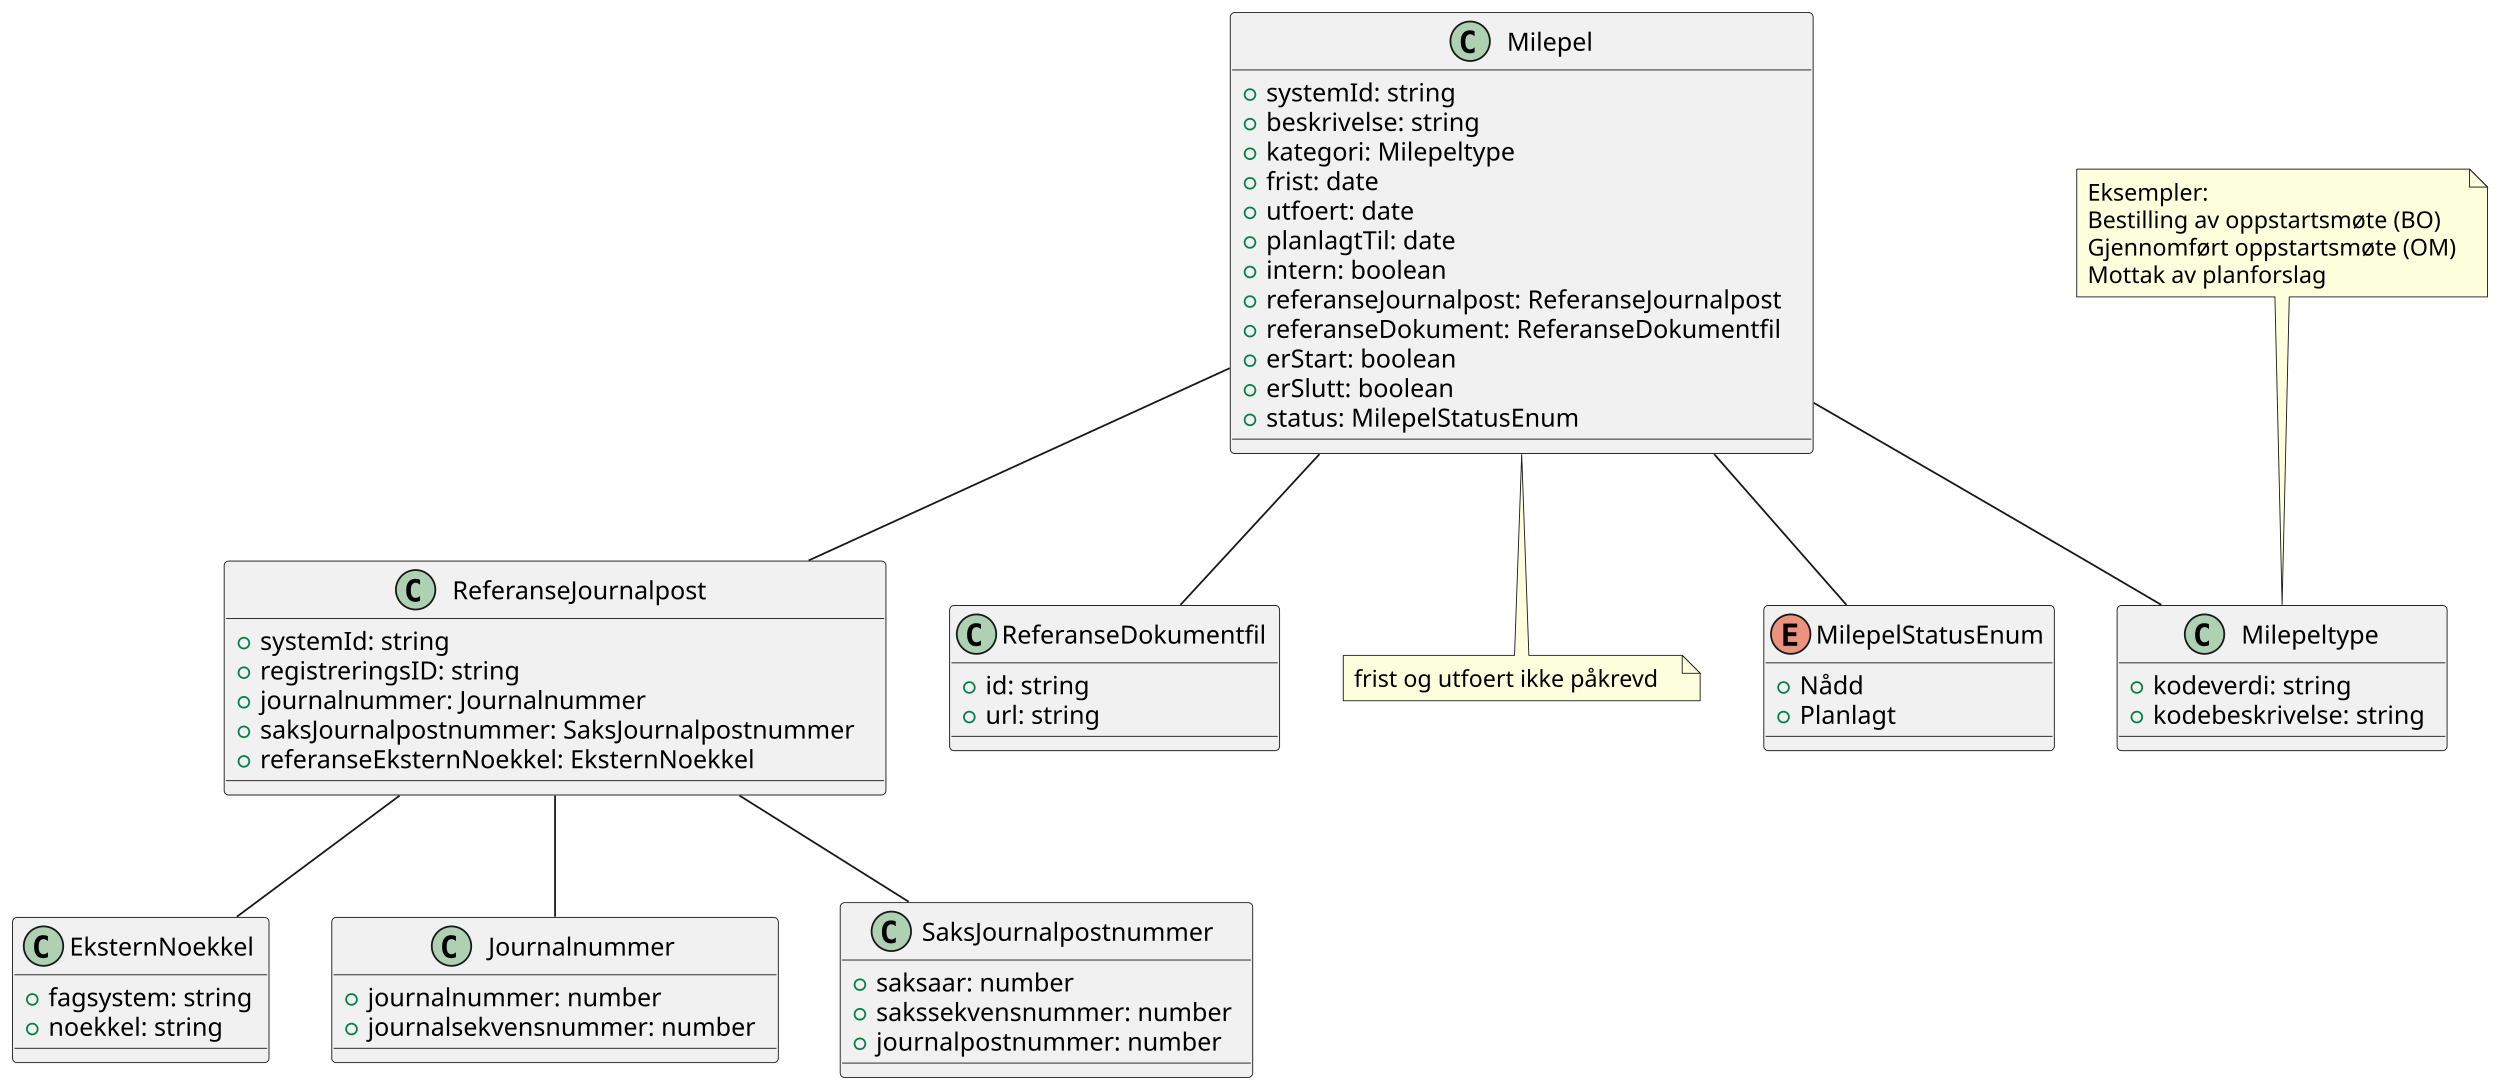
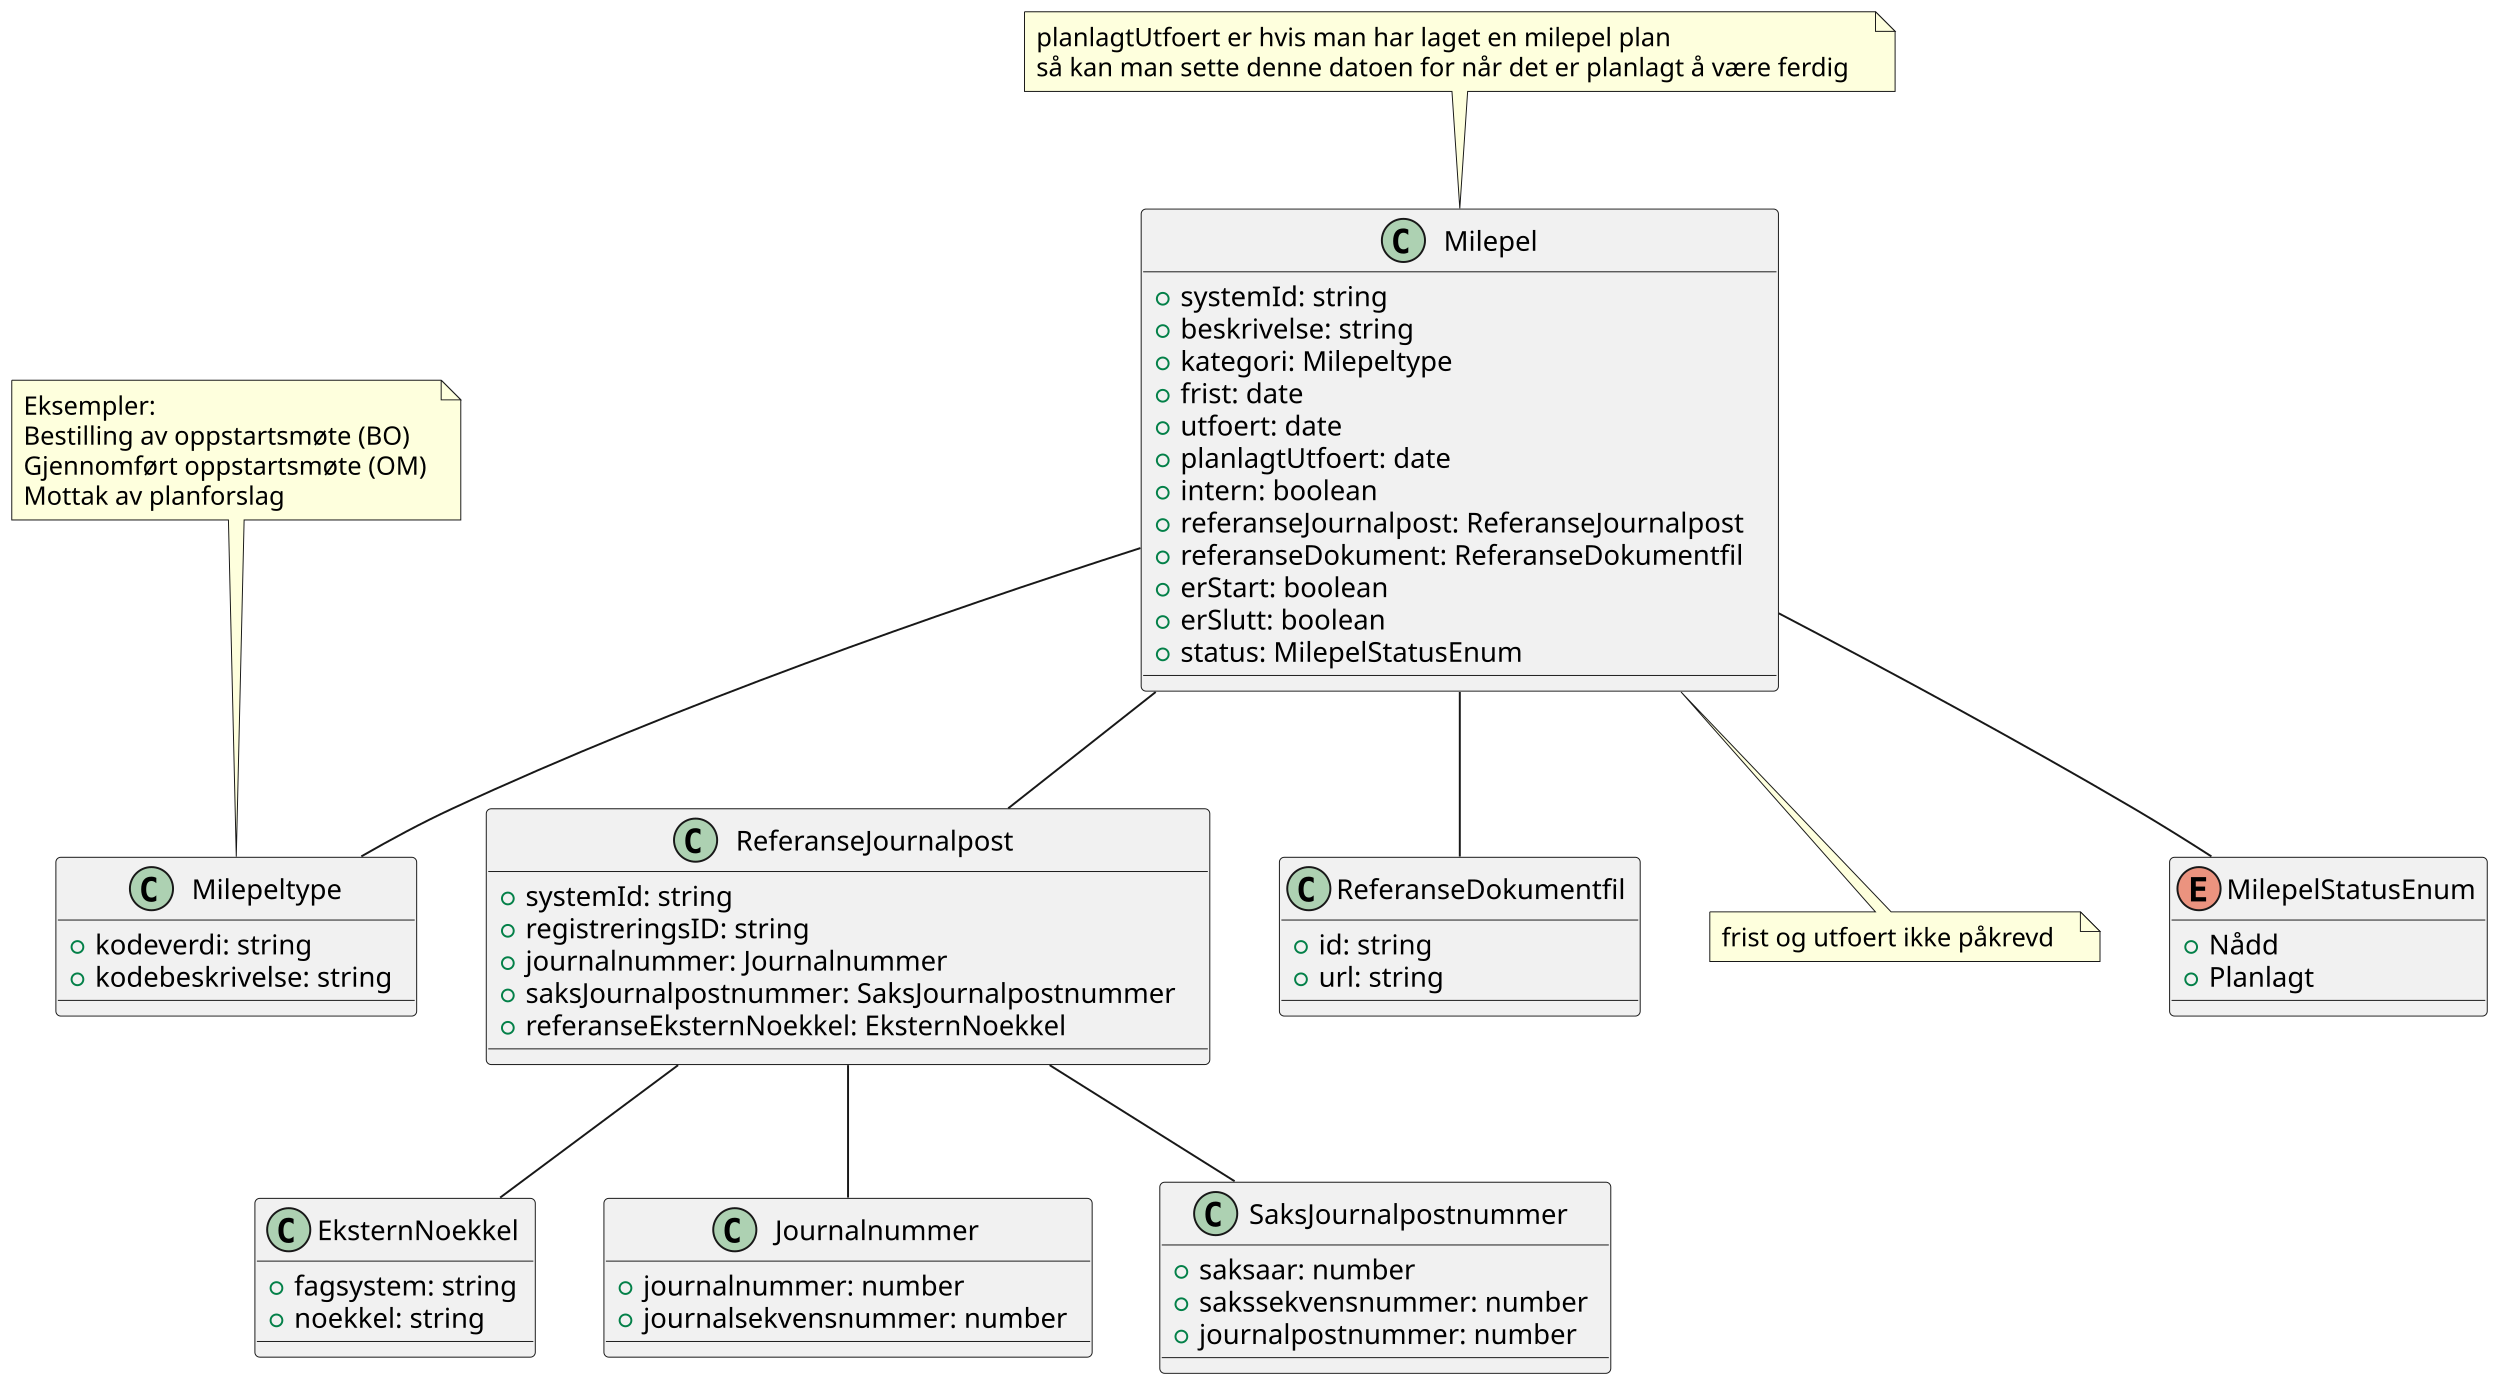
- <svg xmlns="http://www.w3.org/2000/svg" contentStyleType="text/css" height="607px" preserveAspectRatio="none" style="width:1394px;height:607px;background:#FFFFFF;" version="1.1" viewBox="0 0 1394 607" width="1394px" zoomAndPan="magnify">
+ <svg xmlns="http://www.w3.org/2000/svg" contentStyleType="text/css" height="707px" preserveAspectRatio="none" style="width:1275px;height:707px;background:#FFFFFF;" version="1.1" viewBox="0 0 1275 707" width="1275px" zoomAndPan="magnify">
  <defs />
  <g>
    <g id="elem_EksternNoekkel">
-       <rect codeLine="2" fill="#F1F1F1" height="80.977" id="EksternNoekkel" rx="2.5" ry="2.5" style="stroke:#181818;stroke-width:0.5;" width="143" x="7" y="511.55" />
-       <ellipse cx="24.25" cy="527.55" fill="#ADD1B2" rx="11" ry="11" style="stroke:#181818;stroke-width:1.0;" />
-       <path d="M26.723,533.693 Q26.142,533.992 25.503,534.141 Q24.864,534.291 24.158,534.291 Q21.651,534.291 20.331,532.639 Q19.012,530.987 19.012,527.866 Q19.012,524.736 20.331,523.085 Q21.651,521.433 24.158,521.433 Q24.864,521.433 25.511,521.582 Q26.159,521.732 26.723,522.03 L26.723,524.753 Q26.092,524.172 25.499,523.902 Q24.905,523.633 24.274,523.633 Q22.93,523.633 22.245,524.699 Q21.56,525.766 21.56,527.866 Q21.56,529.958 22.245,531.024 Q22.93,532.091 24.274,532.091 Q24.905,532.091 25.499,531.821 Q26.092,531.552 26.723,530.97 Z " fill="#000000" />
-       <text fill="#000000" font-family="sans-serif" font-size="14" lengthAdjust="spacing" textLength="106" x="38.75" y="532.841">EksternNoekkel</text>
-       <line style="stroke:#181818;stroke-width:0.5;" x1="8" x2="149" y1="543.55" y2="543.55" />
-       <ellipse cx="18" cy="557.294" fill="none" rx="3" ry="3" style="stroke:#038048;stroke-width:1.0;" />
-       <text fill="#000000" font-family="sans-serif" font-size="14" lengthAdjust="spacing" textLength="117" x="27" y="561.085">fagsystem: string</text>
-       <ellipse cx="18" cy="573.782" fill="none" rx="3" ry="3" style="stroke:#038048;stroke-width:1.0;" />
-       <text fill="#000000" font-family="sans-serif" font-size="14" lengthAdjust="spacing" textLength="102" x="27" y="577.573">noekkel: string</text>
-       <line style="stroke:#181818;stroke-width:0.5;" x1="8" x2="149" y1="584.527" y2="584.527" />
+       <rect codeLine="2" fill="#F1F1F1" height="80.977" id="EksternNoekkel" rx="2.5" ry="2.5" style="stroke:#181818;stroke-width:0.5;" width="143" x="130" y="611.17" />
+       <ellipse cx="147.25" cy="627.17" fill="#ADD1B2" rx="11" ry="11" style="stroke:#181818;stroke-width:1.0;" />
+       <path d="M149.723,633.313 Q149.142,633.612 148.503,633.761 Q147.864,633.911 147.158,633.911 Q144.651,633.911 143.332,632.259 Q142.012,630.607 142.012,627.486 Q142.012,624.356 143.332,622.705 Q144.651,621.053 147.158,621.053 Q147.864,621.053 148.511,621.202 Q149.159,621.352 149.723,621.65 L149.723,624.373 Q149.092,623.792 148.499,623.522 Q147.905,623.253 147.274,623.253 Q145.93,623.253 145.245,624.319 Q144.56,625.386 144.56,627.486 Q144.56,629.578 145.245,630.644 Q145.93,631.711 147.274,631.711 Q147.905,631.711 148.499,631.441 Q149.092,631.172 149.723,630.59 Z " fill="#000000" />
+       <text fill="#000000" font-family="sans-serif" font-size="14" lengthAdjust="spacing" textLength="106" x="161.75" y="632.461">EksternNoekkel</text>
+       <line style="stroke:#181818;stroke-width:0.5;" x1="131" x2="272" y1="643.17" y2="643.17" />
+       <ellipse cx="141" cy="656.914" fill="none" rx="3" ry="3" style="stroke:#038048;stroke-width:1.0;" />
+       <text fill="#000000" font-family="sans-serif" font-size="14" lengthAdjust="spacing" textLength="117" x="150" y="660.705">fagsystem: string</text>
+       <ellipse cx="141" cy="673.402" fill="none" rx="3" ry="3" style="stroke:#038048;stroke-width:1.0;" />
+       <text fill="#000000" font-family="sans-serif" font-size="14" lengthAdjust="spacing" textLength="102" x="150" y="677.193">noekkel: string</text>
+       <line style="stroke:#181818;stroke-width:0.5;" x1="131" x2="272" y1="684.147" y2="684.147" />
    </g>
    <g id="elem_Journalnummer">
-       <rect codeLine="2" fill="#F1F1F1" height="80.977" id="Journalnummer" rx="2.5" ry="2.5" style="stroke:#181818;stroke-width:0.5;" width="249" x="185" y="511.55" />
-       <ellipse cx="251.75" cy="527.55" fill="#ADD1B2" rx="11" ry="11" style="stroke:#181818;stroke-width:1.0;" />
-       <path d="M254.223,533.693 Q253.642,533.992 253.003,534.141 Q252.364,534.291 251.658,534.291 Q249.151,534.291 247.832,532.639 Q246.512,530.987 246.512,527.866 Q246.512,524.736 247.832,523.085 Q249.151,521.433 251.658,521.433 Q252.364,521.433 253.011,521.582 Q253.659,521.732 254.223,522.03 L254.223,524.753 Q253.592,524.172 252.999,523.902 Q252.405,523.633 251.774,523.633 Q250.43,523.633 249.745,524.699 Q249.06,525.766 249.06,527.866 Q249.06,529.958 249.745,531.024 Q250.43,532.091 251.774,532.091 Q252.405,532.091 252.999,531.821 Q253.592,531.552 254.223,530.97 Z " fill="#000000" />
-       <text fill="#000000" font-family="sans-serif" font-size="14" lengthAdjust="spacing" textLength="107" x="272.25" y="532.841">Journalnummer</text>
-       <line style="stroke:#181818;stroke-width:0.5;" x1="186" x2="433" y1="543.55" y2="543.55" />
-       <ellipse cx="196" cy="557.294" fill="none" rx="3" ry="3" style="stroke:#038048;stroke-width:1.0;" />
-       <text fill="#000000" font-family="sans-serif" font-size="14" lengthAdjust="spacing" textLength="169" x="205" y="561.085">journalnummer: number</text>
-       <ellipse cx="196" cy="573.782" fill="none" rx="3" ry="3" style="stroke:#038048;stroke-width:1.0;" />
-       <text fill="#000000" font-family="sans-serif" font-size="14" lengthAdjust="spacing" textLength="223" x="205" y="577.573">journalsekvensnummer: number</text>
-       <line style="stroke:#181818;stroke-width:0.5;" x1="186" x2="433" y1="584.527" y2="584.527" />
+       <rect codeLine="2" fill="#F1F1F1" height="80.977" id="Journalnummer" rx="2.5" ry="2.5" style="stroke:#181818;stroke-width:0.5;" width="249" x="308" y="611.17" />
+       <ellipse cx="374.75" cy="627.17" fill="#ADD1B2" rx="11" ry="11" style="stroke:#181818;stroke-width:1.0;" />
+       <path d="M377.223,633.313 Q376.642,633.612 376.003,633.761 Q375.364,633.911 374.658,633.911 Q372.151,633.911 370.832,632.259 Q369.512,630.607 369.512,627.486 Q369.512,624.356 370.832,622.705 Q372.151,621.053 374.658,621.053 Q375.364,621.053 376.011,621.202 Q376.659,621.352 377.223,621.65 L377.223,624.373 Q376.592,623.792 375.999,623.522 Q375.405,623.253 374.774,623.253 Q373.43,623.253 372.745,624.319 Q372.06,625.386 372.06,627.486 Q372.06,629.578 372.745,630.644 Q373.43,631.711 374.774,631.711 Q375.405,631.711 375.999,631.441 Q376.592,631.172 377.223,630.59 Z " fill="#000000" />
+       <text fill="#000000" font-family="sans-serif" font-size="14" lengthAdjust="spacing" textLength="107" x="395.25" y="632.461">Journalnummer</text>
+       <line style="stroke:#181818;stroke-width:0.5;" x1="309" x2="556" y1="643.17" y2="643.17" />
+       <ellipse cx="319" cy="656.914" fill="none" rx="3" ry="3" style="stroke:#038048;stroke-width:1.0;" />
+       <text fill="#000000" font-family="sans-serif" font-size="14" lengthAdjust="spacing" textLength="169" x="328" y="660.705">journalnummer: number</text>
+       <ellipse cx="319" cy="673.402" fill="none" rx="3" ry="3" style="stroke:#038048;stroke-width:1.0;" />
+       <text fill="#000000" font-family="sans-serif" font-size="14" lengthAdjust="spacing" textLength="223" x="328" y="677.193">journalsekvensnummer: number</text>
+       <line style="stroke:#181818;stroke-width:0.5;" x1="309" x2="556" y1="684.147" y2="684.147" />
    </g>
    <g id="elem_ReferanseJournalpost">
-       <rect codeLine="2" fill="#F1F1F1" height="130.441" id="ReferanseJournalpost" rx="2.5" ry="2.5" style="stroke:#181818;stroke-width:0.5;" width="369" x="125" y="312.86" />
-       <ellipse cx="231.75" cy="328.86" fill="#ADD1B2" rx="11" ry="11" style="stroke:#181818;stroke-width:1.0;" />
-       <path d="M234.223,335.003 Q233.642,335.302 233.003,335.451 Q232.364,335.601 231.658,335.601 Q229.151,335.601 227.832,333.949 Q226.512,332.297 226.512,329.176 Q226.512,326.046 227.832,324.395 Q229.151,322.743 231.658,322.743 Q232.364,322.743 233.011,322.892 Q233.659,323.042 234.223,323.341 L234.223,326.063 Q233.592,325.482 232.999,325.212 Q232.405,324.942 231.774,324.942 Q230.43,324.942 229.745,326.009 Q229.06,327.076 229.06,329.176 Q229.06,331.268 229.745,332.334 Q230.43,333.401 231.774,333.401 Q232.405,333.401 232.999,333.131 Q233.592,332.861 234.223,332.28 Z " fill="#000000" />
-       <text fill="#000000" font-family="sans-serif" font-size="14" lengthAdjust="spacing" textLength="147" x="252.25" y="334.151">ReferanseJournalpost</text>
-       <line style="stroke:#181818;stroke-width:0.5;" x1="126" x2="493" y1="344.86" y2="344.86" />
-       <ellipse cx="136" cy="358.604" fill="none" rx="3" ry="3" style="stroke:#038048;stroke-width:1.0;" />
-       <text fill="#000000" font-family="sans-serif" font-size="14" lengthAdjust="spacing" textLength="108" x="145" y="362.395">systemId: string</text>
-       <ellipse cx="136" cy="375.092" fill="none" rx="3" ry="3" style="stroke:#038048;stroke-width:1.0;" />
-       <text fill="#000000" font-family="sans-serif" font-size="14" lengthAdjust="spacing" textLength="150" x="145" y="378.883">registreringsID: string</text>
-       <ellipse cx="136" cy="391.581" fill="none" rx="3" ry="3" style="stroke:#038048;stroke-width:1.0;" />
-       <text fill="#000000" font-family="sans-serif" font-size="14" lengthAdjust="spacing" textLength="222" x="145" y="395.372">journalnummer: Journalnummer</text>
-       <ellipse cx="136" cy="408.069" fill="none" rx="3" ry="3" style="stroke:#038048;stroke-width:1.0;" />
-       <text fill="#000000" font-family="sans-serif" font-size="14" lengthAdjust="spacing" textLength="343" x="145" y="411.86">saksJournalpostnummer: SaksJournalpostnummer</text>
-       <ellipse cx="136" cy="424.557" fill="none" rx="3" ry="3" style="stroke:#038048;stroke-width:1.0;" />
-       <text fill="#000000" font-family="sans-serif" font-size="14" lengthAdjust="spacing" textLength="285" x="145" y="428.348">referanseEksternNoekkel: EksternNoekkel</text>
-       <line style="stroke:#181818;stroke-width:0.5;" x1="126" x2="493" y1="435.301" y2="435.301" />
+       <rect codeLine="2" fill="#F1F1F1" height="130.441" id="ReferanseJournalpost" rx="2.5" ry="2.5" style="stroke:#181818;stroke-width:0.5;" width="369" x="248" y="412.48" />
+       <ellipse cx="354.75" cy="428.48" fill="#ADD1B2" rx="11" ry="11" style="stroke:#181818;stroke-width:1.0;" />
+       <path d="M357.223,434.623 Q356.642,434.922 356.003,435.071 Q355.364,435.221 354.658,435.221 Q352.151,435.221 350.832,433.569 Q349.512,431.917 349.512,428.796 Q349.512,425.666 350.832,424.015 Q352.151,422.363 354.658,422.363 Q355.364,422.363 356.011,422.512 Q356.659,422.662 357.223,422.961 L357.223,425.683 Q356.592,425.102 355.999,424.832 Q355.405,424.562 354.774,424.562 Q353.43,424.562 352.745,425.629 Q352.06,426.696 352.06,428.796 Q352.06,430.888 352.745,431.954 Q353.43,433.021 354.774,433.021 Q355.405,433.021 355.999,432.751 Q356.592,432.481 357.223,431.9 Z " fill="#000000" />
+       <text fill="#000000" font-family="sans-serif" font-size="14" lengthAdjust="spacing" textLength="147" x="375.25" y="433.771">ReferanseJournalpost</text>
+       <line style="stroke:#181818;stroke-width:0.5;" x1="249" x2="616" y1="444.48" y2="444.48" />
+       <ellipse cx="259" cy="458.224" fill="none" rx="3" ry="3" style="stroke:#038048;stroke-width:1.0;" />
+       <text fill="#000000" font-family="sans-serif" font-size="14" lengthAdjust="spacing" textLength="108" x="268" y="462.015">systemId: string</text>
+       <ellipse cx="259" cy="474.712" fill="none" rx="3" ry="3" style="stroke:#038048;stroke-width:1.0;" />
+       <text fill="#000000" font-family="sans-serif" font-size="14" lengthAdjust="spacing" textLength="150" x="268" y="478.503">registreringsID: string</text>
+       <ellipse cx="259" cy="491.201" fill="none" rx="3" ry="3" style="stroke:#038048;stroke-width:1.0;" />
+       <text fill="#000000" font-family="sans-serif" font-size="14" lengthAdjust="spacing" textLength="222" x="268" y="494.992">journalnummer: Journalnummer</text>
+       <ellipse cx="259" cy="507.689" fill="none" rx="3" ry="3" style="stroke:#038048;stroke-width:1.0;" />
+       <text fill="#000000" font-family="sans-serif" font-size="14" lengthAdjust="spacing" textLength="343" x="268" y="511.48">saksJournalpostnummer: SaksJournalpostnummer</text>
+       <ellipse cx="259" cy="524.177" fill="none" rx="3" ry="3" style="stroke:#038048;stroke-width:1.0;" />
+       <text fill="#000000" font-family="sans-serif" font-size="14" lengthAdjust="spacing" textLength="285" x="268" y="527.968">referanseEksternNoekkel: EksternNoekkel</text>
+       <line style="stroke:#181818;stroke-width:0.5;" x1="249" x2="616" y1="534.921" y2="534.921" />
    </g>
    <g id="elem_SaksJournalpostnummer">
-       <rect codeLine="2" fill="#F1F1F1" height="97.465" id="SaksJournalpostnummer" rx="2.5" ry="2.5" style="stroke:#181818;stroke-width:0.5;" width="230" x="468.5" y="503.31" />
-       <ellipse cx="497" cy="519.31" fill="#ADD1B2" rx="11" ry="11" style="stroke:#181818;stroke-width:1.0;" />
-       <path d="M499.473,525.453 Q498.892,525.752 498.253,525.901 Q497.614,526.051 496.908,526.051 Q494.401,526.051 493.082,524.399 Q491.762,522.747 491.762,519.626 Q491.762,516.496 493.082,514.845 Q494.401,513.193 496.908,513.193 Q497.614,513.193 498.261,513.342 Q498.909,513.492 499.473,513.79 L499.473,516.513 Q498.842,515.932 498.249,515.662 Q497.655,515.393 497.024,515.393 Q495.68,515.393 494.995,516.459 Q494.31,517.526 494.31,519.626 Q494.31,521.718 494.995,522.784 Q495.68,523.851 497.024,523.851 Q497.655,523.851 498.249,523.581 Q498.842,523.312 499.473,522.73 Z " fill="#000000" />
-       <text fill="#000000" font-family="sans-serif" font-size="14" lengthAdjust="spacing" textLength="168" x="514" y="524.601">SaksJournalpostnummer</text>
-       <line style="stroke:#181818;stroke-width:0.5;" x1="469.5" x2="697.5" y1="535.31" y2="535.31" />
-       <ellipse cx="479.5" cy="549.054" fill="none" rx="3" ry="3" style="stroke:#038048;stroke-width:1.0;" />
-       <text fill="#000000" font-family="sans-serif" font-size="14" lengthAdjust="spacing" textLength="114" x="488.5" y="552.845">saksaar: number</text>
-       <ellipse cx="479.5" cy="565.542" fill="none" rx="3" ry="3" style="stroke:#038048;stroke-width:1.0;" />
-       <text fill="#000000" font-family="sans-serif" font-size="14" lengthAdjust="spacing" textLength="204" x="488.5" y="569.333">sakssekvensnummer: number</text>
-       <ellipse cx="479.5" cy="582.031" fill="none" rx="3" ry="3" style="stroke:#038048;stroke-width:1.0;" />
-       <text fill="#000000" font-family="sans-serif" font-size="14" lengthAdjust="spacing" textLength="199" x="488.5" y="585.822">journalpostnummer: number</text>
-       <line style="stroke:#181818;stroke-width:0.5;" x1="469.5" x2="697.5" y1="592.775" y2="592.775" />
+       <rect codeLine="2" fill="#F1F1F1" height="97.465" id="SaksJournalpostnummer" rx="2.5" ry="2.5" style="stroke:#181818;stroke-width:0.5;" width="230" x="591.5" y="602.93" />
+       <ellipse cx="620" cy="618.93" fill="#ADD1B2" rx="11" ry="11" style="stroke:#181818;stroke-width:1.0;" />
+       <path d="M622.473,625.073 Q621.892,625.372 621.253,625.521 Q620.614,625.671 619.908,625.671 Q617.401,625.671 616.082,624.019 Q614.762,622.367 614.762,619.246 Q614.762,616.116 616.082,614.465 Q617.401,612.813 619.908,612.813 Q620.614,612.813 621.261,612.962 Q621.909,613.112 622.473,613.41 L622.473,616.133 Q621.842,615.552 621.249,615.282 Q620.655,615.013 620.024,615.013 Q618.68,615.013 617.995,616.079 Q617.31,617.146 617.31,619.246 Q617.31,621.338 617.995,622.404 Q618.68,623.471 620.024,623.471 Q620.655,623.471 621.249,623.201 Q621.842,622.932 622.473,622.35 Z " fill="#000000" />
+       <text fill="#000000" font-family="sans-serif" font-size="14" lengthAdjust="spacing" textLength="168" x="637" y="624.221">SaksJournalpostnummer</text>
+       <line style="stroke:#181818;stroke-width:0.5;" x1="592.5" x2="820.5" y1="634.93" y2="634.93" />
+       <ellipse cx="602.5" cy="648.674" fill="none" rx="3" ry="3" style="stroke:#038048;stroke-width:1.0;" />
+       <text fill="#000000" font-family="sans-serif" font-size="14" lengthAdjust="spacing" textLength="114" x="611.5" y="652.465">saksaar: number</text>
+       <ellipse cx="602.5" cy="665.162" fill="none" rx="3" ry="3" style="stroke:#038048;stroke-width:1.0;" />
+       <text fill="#000000" font-family="sans-serif" font-size="14" lengthAdjust="spacing" textLength="204" x="611.5" y="668.953">sakssekvensnummer: number</text>
+       <ellipse cx="602.5" cy="681.651" fill="none" rx="3" ry="3" style="stroke:#038048;stroke-width:1.0;" />
+       <text fill="#000000" font-family="sans-serif" font-size="14" lengthAdjust="spacing" textLength="199" x="611.5" y="685.442">journalpostnummer: number</text>
+       <line style="stroke:#181818;stroke-width:0.5;" x1="592.5" x2="820.5" y1="692.395" y2="692.395" />
    </g>
    <g id="elem_ReferanseDokumentfil">
-       <rect codeLine="38" fill="#F1F1F1" height="80.977" id="ReferanseDokumentfil" rx="2.5" ry="2.5" style="stroke:#181818;stroke-width:0.5;" width="184" x="529.5" y="337.6" />
-       <ellipse cx="544.5" cy="353.6" fill="#ADD1B2" rx="11" ry="11" style="stroke:#181818;stroke-width:1.0;" />
-       <path d="M546.973,359.743 Q546.392,360.042 545.753,360.191 Q545.114,360.341 544.408,360.341 Q541.901,360.341 540.582,358.689 Q539.262,357.037 539.262,353.916 Q539.262,350.786 540.582,349.135 Q541.901,347.483 544.408,347.483 Q545.114,347.483 545.761,347.632 Q546.409,347.782 546.973,348.08 L546.973,350.803 Q546.342,350.222 545.749,349.952 Q545.155,349.683 544.524,349.683 Q543.18,349.683 542.495,350.749 Q541.81,351.816 541.81,353.916 Q541.81,356.008 542.495,357.074 Q543.18,358.141 544.524,358.141 Q545.155,358.141 545.749,357.871 Q546.342,357.601 546.973,357.02 Z " fill="#000000" />
-       <text fill="#000000" font-family="sans-serif" font-size="14" lengthAdjust="spacing" textLength="152" x="558.5" y="358.891">ReferanseDokumentfil</text>
-       <line style="stroke:#181818;stroke-width:0.5;" x1="530.5" x2="712.5" y1="369.6" y2="369.6" />
-       <ellipse cx="540.5" cy="383.344" fill="none" rx="3" ry="3" style="stroke:#038048;stroke-width:1.0;" />
-       <text fill="#000000" font-family="sans-serif" font-size="14" lengthAdjust="spacing" textLength="61" x="549.5" y="387.135">id: string</text>
-       <ellipse cx="540.5" cy="399.832" fill="none" rx="3" ry="3" style="stroke:#038048;stroke-width:1.0;" />
-       <text fill="#000000" font-family="sans-serif" font-size="14" lengthAdjust="spacing" textLength="67" x="549.5" y="403.623">url: string</text>
-       <line style="stroke:#181818;stroke-width:0.5;" x1="530.5" x2="712.5" y1="410.577" y2="410.577" />
+       <rect codeLine="40" fill="#F1F1F1" height="80.977" id="ReferanseDokumentfil" rx="2.5" ry="2.5" style="stroke:#181818;stroke-width:0.5;" width="184" x="652.5" y="437.22" />
+       <ellipse cx="667.5" cy="453.22" fill="#ADD1B2" rx="11" ry="11" style="stroke:#181818;stroke-width:1.0;" />
+       <path d="M669.973,459.363 Q669.392,459.662 668.753,459.811 Q668.114,459.961 667.408,459.961 Q664.901,459.961 663.582,458.309 Q662.262,456.657 662.262,453.536 Q662.262,450.406 663.582,448.755 Q664.901,447.103 667.408,447.103 Q668.114,447.103 668.761,447.252 Q669.409,447.402 669.973,447.7 L669.973,450.423 Q669.342,449.842 668.749,449.572 Q668.155,449.303 667.524,449.303 Q666.18,449.303 665.495,450.369 Q664.81,451.436 664.81,453.536 Q664.81,455.628 665.495,456.694 Q666.18,457.761 667.524,457.761 Q668.155,457.761 668.749,457.491 Q669.342,457.221 669.973,456.64 Z " fill="#000000" />
+       <text fill="#000000" font-family="sans-serif" font-size="14" lengthAdjust="spacing" textLength="152" x="681.5" y="458.511">ReferanseDokumentfil</text>
+       <line style="stroke:#181818;stroke-width:0.5;" x1="653.5" x2="835.5" y1="469.22" y2="469.22" />
+       <ellipse cx="663.5" cy="482.964" fill="none" rx="3" ry="3" style="stroke:#038048;stroke-width:1.0;" />
+       <text fill="#000000" font-family="sans-serif" font-size="14" lengthAdjust="spacing" textLength="61" x="672.5" y="486.755">id: string</text>
+       <ellipse cx="663.5" cy="499.452" fill="none" rx="3" ry="3" style="stroke:#038048;stroke-width:1.0;" />
+       <text fill="#000000" font-family="sans-serif" font-size="14" lengthAdjust="spacing" textLength="67" x="672.5" y="503.243">url: string</text>
+       <line style="stroke:#181818;stroke-width:0.5;" x1="653.5" x2="835.5" y1="510.197" y2="510.197" />
    </g>
    <g id="elem_Milepel">
-       <rect codeLine="8" fill="#F1F1F1" height="245.859" id="Milepel" rx="2.5" ry="2.5" style="stroke:#181818;stroke-width:0.5;" width="325" x="686" y="7" />
-       <ellipse cx="819.75" cy="23" fill="#ADD1B2" rx="11" ry="11" style="stroke:#181818;stroke-width:1.0;" />
-       <path d="M822.223,29.143 Q821.642,29.442 821.003,29.591 Q820.364,29.741 819.658,29.741 Q817.151,29.741 815.832,28.089 Q814.512,26.437 814.512,23.316 Q814.512,20.186 815.832,18.535 Q817.151,16.883 819.658,16.883 Q820.364,16.883 821.011,17.032 Q821.659,17.182 822.223,17.48 L822.223,20.203 Q821.592,19.622 820.999,19.352 Q820.405,19.082 819.774,19.082 Q818.43,19.082 817.745,20.149 Q817.06,21.216 817.06,23.316 Q817.06,25.408 817.745,26.474 Q818.43,27.541 819.774,27.541 Q820.405,27.541 820.999,27.271 Q821.592,27.002 822.223,26.42 Z " fill="#000000" />
-       <text fill="#000000" font-family="sans-serif" font-size="14" lengthAdjust="spacing" textLength="49" x="840.25" y="28.291">Milepel</text>
-       <line style="stroke:#181818;stroke-width:0.5;" x1="687" x2="1010" y1="39" y2="39" />
-       <ellipse cx="697" cy="52.744" fill="none" rx="3" ry="3" style="stroke:#038048;stroke-width:1.0;" />
-       <text fill="#000000" font-family="sans-serif" font-size="14" lengthAdjust="spacing" textLength="108" x="706" y="56.535">systemId: string</text>
-       <ellipse cx="697" cy="69.232" fill="none" rx="3" ry="3" style="stroke:#038048;stroke-width:1.0;" />
-       <text fill="#000000" font-family="sans-serif" font-size="14" lengthAdjust="spacing" textLength="124" x="706" y="73.023">beskrivelse: string</text>
-       <ellipse cx="697" cy="85.721" fill="none" rx="3" ry="3" style="stroke:#038048;stroke-width:1.0;" />
-       <text fill="#000000" font-family="sans-serif" font-size="14" lengthAdjust="spacing" textLength="143" x="706" y="89.512">kategori: Milepeltype</text>
-       <ellipse cx="697" cy="102.209" fill="none" rx="3" ry="3" style="stroke:#038048;stroke-width:1.0;" />
-       <text fill="#000000" font-family="sans-serif" font-size="14" lengthAdjust="spacing" textLength="65" x="706" y="106">frist: date</text>
-       <ellipse cx="697" cy="118.697" fill="none" rx="3" ry="3" style="stroke:#038048;stroke-width:1.0;" />
-       <text fill="#000000" font-family="sans-serif" font-size="14" lengthAdjust="spacing" textLength="85" x="706" y="122.488">utfoert: date</text>
-       <ellipse cx="697" cy="135.185" fill="none" rx="3" ry="3" style="stroke:#038048;stroke-width:1.0;" />
-       <text fill="#000000" font-family="sans-serif" font-size="14" lengthAdjust="spacing" textLength="111" x="706" y="138.977">planlagtTil: date</text>
-       <ellipse cx="697" cy="151.674" fill="none" rx="3" ry="3" style="stroke:#038048;stroke-width:1.0;" />
-       <text fill="#000000" font-family="sans-serif" font-size="14" lengthAdjust="spacing" textLength="105" x="706" y="155.465">intern: boolean</text>
-       <ellipse cx="697" cy="168.162" fill="none" rx="3" ry="3" style="stroke:#038048;stroke-width:1.0;" />
-       <text fill="#000000" font-family="sans-serif" font-size="14" lengthAdjust="spacing" textLength="299" x="706" y="171.953">referanseJournalpost: ReferanseJournalpost</text>
-       <ellipse cx="697" cy="184.65" fill="none" rx="3" ry="3" style="stroke:#038048;stroke-width:1.0;" />
-       <text fill="#000000" font-family="sans-serif" font-size="14" lengthAdjust="spacing" textLength="296" x="706" y="188.441">referanseDokument: ReferanseDokumentfil</text>
-       <ellipse cx="697" cy="201.139" fill="none" rx="3" ry="3" style="stroke:#038048;stroke-width:1.0;" />
-       <text fill="#000000" font-family="sans-serif" font-size="14" lengthAdjust="spacing" textLength="110" x="706" y="204.93">erStart: boolean</text>
-       <ellipse cx="697" cy="217.627" fill="none" rx="3" ry="3" style="stroke:#038048;stroke-width:1.0;" />
-       <text fill="#000000" font-family="sans-serif" font-size="14" lengthAdjust="spacing" textLength="109" x="706" y="221.418">erSlutt: boolean</text>
-       <ellipse cx="697" cy="234.115" fill="none" rx="3" ry="3" style="stroke:#038048;stroke-width:1.0;" />
-       <text fill="#000000" font-family="sans-serif" font-size="14" lengthAdjust="spacing" textLength="179" x="706" y="237.906">status: MilepelStatusEnum</text>
-       <line style="stroke:#181818;stroke-width:0.5;" x1="687" x2="1010" y1="244.859" y2="244.859" />
+       <rect codeLine="8" fill="#F1F1F1" height="245.859" id="Milepel" rx="2.5" ry="2.5" style="stroke:#181818;stroke-width:0.5;" width="325" x="582" y="106.62" />
+       <ellipse cx="715.75" cy="122.62" fill="#ADD1B2" rx="11" ry="11" style="stroke:#181818;stroke-width:1.0;" />
+       <path d="M718.223,128.763 Q717.642,129.062 717.003,129.211 Q716.364,129.361 715.658,129.361 Q713.151,129.361 711.832,127.709 Q710.512,126.057 710.512,122.936 Q710.512,119.806 711.832,118.155 Q713.151,116.503 715.658,116.503 Q716.364,116.503 717.011,116.652 Q717.659,116.802 718.223,117.1 L718.223,119.823 Q717.592,119.242 716.999,118.972 Q716.405,118.703 715.774,118.703 Q714.43,118.703 713.745,119.769 Q713.06,120.836 713.06,122.936 Q713.06,125.028 713.745,126.094 Q714.43,127.161 715.774,127.161 Q716.405,127.161 716.999,126.891 Q717.592,126.621 718.223,126.04 Z " fill="#000000" />
+       <text fill="#000000" font-family="sans-serif" font-size="14" lengthAdjust="spacing" textLength="49" x="736.25" y="127.911">Milepel</text>
+       <line style="stroke:#181818;stroke-width:0.5;" x1="583" x2="906" y1="138.62" y2="138.62" />
+       <ellipse cx="593" cy="152.364" fill="none" rx="3" ry="3" style="stroke:#038048;stroke-width:1.0;" />
+       <text fill="#000000" font-family="sans-serif" font-size="14" lengthAdjust="spacing" textLength="108" x="602" y="156.155">systemId: string</text>
+       <ellipse cx="593" cy="168.852" fill="none" rx="3" ry="3" style="stroke:#038048;stroke-width:1.0;" />
+       <text fill="#000000" font-family="sans-serif" font-size="14" lengthAdjust="spacing" textLength="124" x="602" y="172.643">beskrivelse: string</text>
+       <ellipse cx="593" cy="185.341" fill="none" rx="3" ry="3" style="stroke:#038048;stroke-width:1.0;" />
+       <text fill="#000000" font-family="sans-serif" font-size="14" lengthAdjust="spacing" textLength="143" x="602" y="189.132">kategori: Milepeltype</text>
+       <ellipse cx="593" cy="201.829" fill="none" rx="3" ry="3" style="stroke:#038048;stroke-width:1.0;" />
+       <text fill="#000000" font-family="sans-serif" font-size="14" lengthAdjust="spacing" textLength="65" x="602" y="205.62">frist: date</text>
+       <ellipse cx="593" cy="218.317" fill="none" rx="3" ry="3" style="stroke:#038048;stroke-width:1.0;" />
+       <text fill="#000000" font-family="sans-serif" font-size="14" lengthAdjust="spacing" textLength="85" x="602" y="222.108">utfoert: date</text>
+       <ellipse cx="593" cy="234.805" fill="none" rx="3" ry="3" style="stroke:#038048;stroke-width:1.0;" />
+       <text fill="#000000" font-family="sans-serif" font-size="14" lengthAdjust="spacing" textLength="142" x="602" y="238.597">planlagtUtfoert: date</text>
+       <ellipse cx="593" cy="251.294" fill="none" rx="3" ry="3" style="stroke:#038048;stroke-width:1.0;" />
+       <text fill="#000000" font-family="sans-serif" font-size="14" lengthAdjust="spacing" textLength="105" x="602" y="255.085">intern: boolean</text>
+       <ellipse cx="593" cy="267.782" fill="none" rx="3" ry="3" style="stroke:#038048;stroke-width:1.0;" />
+       <text fill="#000000" font-family="sans-serif" font-size="14" lengthAdjust="spacing" textLength="299" x="602" y="271.573">referanseJournalpost: ReferanseJournalpost</text>
+       <ellipse cx="593" cy="284.27" fill="none" rx="3" ry="3" style="stroke:#038048;stroke-width:1.0;" />
+       <text fill="#000000" font-family="sans-serif" font-size="14" lengthAdjust="spacing" textLength="296" x="602" y="288.061">referanseDokument: ReferanseDokumentfil</text>
+       <ellipse cx="593" cy="300.759" fill="none" rx="3" ry="3" style="stroke:#038048;stroke-width:1.0;" />
+       <text fill="#000000" font-family="sans-serif" font-size="14" lengthAdjust="spacing" textLength="110" x="602" y="304.55">erStart: boolean</text>
+       <ellipse cx="593" cy="317.247" fill="none" rx="3" ry="3" style="stroke:#038048;stroke-width:1.0;" />
+       <text fill="#000000" font-family="sans-serif" font-size="14" lengthAdjust="spacing" textLength="109" x="602" y="321.038">erSlutt: boolean</text>
+       <ellipse cx="593" cy="333.735" fill="none" rx="3" ry="3" style="stroke:#038048;stroke-width:1.0;" />
+       <text fill="#000000" font-family="sans-serif" font-size="14" lengthAdjust="spacing" textLength="179" x="602" y="337.526">status: MilepelStatusEnum</text>
+       <line style="stroke:#181818;stroke-width:0.5;" x1="583" x2="906" y1="344.479" y2="344.479" />
+     </g>
+     <g id="elem_GMN8">
+       <path d="M522.5,6 L522.5,46.621 A0,0 0 0 0 522.5,46.621 L740.5,46.621 L744.5,106.38 L748.5,46.621 L966.5,46.621 A0,0 0 0 0 966.5,46.621 L966.5,16 L956.5,6 L522.5,6 A0,0 0 0 0 522.5,6 " fill="#FEFFDD" style="stroke:#181818;stroke-width:0.5;" />
+       <path d="M956.5,6 L956.5,16 L966.5,16 L956.5,6 " fill="#FEFFDD" style="stroke:#181818;stroke-width:0.5;" />
+       <text fill="#000000" font-family="sans-serif" font-size="13" lengthAdjust="spacing" textLength="331" x="528.5" y="23.568">planlagtUtfoert er hvis man har laget en milepel plan</text>
+       <text fill="#000000" font-family="sans-serif" font-size="13" lengthAdjust="spacing" textLength="423" x="528.5" y="38.879">så kan man sette denne datoen for når det er planlagt å være ferdig</text>
    </g>
    <g id="elem_Milepeltype">
-       <rect codeLine="30" fill="#F1F1F1" height="80.977" id="Milepeltype" rx="2.5" ry="2.5" style="stroke:#181818;stroke-width:0.5;" width="184" x="1180.5" y="337.6" />
-       <ellipse cx="1229.25" cy="353.6" fill="#ADD1B2" rx="11" ry="11" style="stroke:#181818;stroke-width:1.0;" />
-       <path d="M1231.723,359.743 Q1231.142,360.042 1230.503,360.191 Q1229.864,360.341 1229.158,360.341 Q1226.651,360.341 1225.332,358.689 Q1224.012,357.037 1224.012,353.916 Q1224.012,350.786 1225.332,349.135 Q1226.651,347.483 1229.158,347.483 Q1229.864,347.483 1230.511,347.632 Q1231.159,347.782 1231.723,348.08 L1231.723,350.803 Q1231.092,350.222 1230.499,349.952 Q1229.905,349.683 1229.274,349.683 Q1227.93,349.683 1227.245,350.749 Q1226.56,351.816 1226.56,353.916 Q1226.56,356.008 1227.245,357.074 Q1227.93,358.141 1229.274,358.141 Q1229.905,358.141 1230.499,357.871 Q1231.092,357.601 1231.723,357.02 Z " fill="#000000" />
-       <text fill="#000000" font-family="sans-serif" font-size="14" lengthAdjust="spacing" textLength="78" x="1249.75" y="358.891">Milepeltype</text>
-       <line style="stroke:#181818;stroke-width:0.5;" x1="1181.5" x2="1363.5" y1="369.6" y2="369.6" />
-       <ellipse cx="1191.5" cy="383.344" fill="none" rx="3" ry="3" style="stroke:#038048;stroke-width:1.0;" />
-       <text fill="#000000" font-family="sans-serif" font-size="14" lengthAdjust="spacing" textLength="116" x="1200.5" y="387.135">kodeverdi: string</text>
-       <ellipse cx="1191.5" cy="399.832" fill="none" rx="3" ry="3" style="stroke:#038048;stroke-width:1.0;" />
-       <text fill="#000000" font-family="sans-serif" font-size="14" lengthAdjust="spacing" textLength="158" x="1200.5" y="403.623">kodebeskrivelse: string</text>
-       <line style="stroke:#181818;stroke-width:0.5;" x1="1181.5" x2="1363.5" y1="410.577" y2="410.577" />
-     </g>
-     <g id="elem_GMN10">
-       <path d="M1158,94.31 L1158,165.552 A0,0 0 0 0 1158,165.552 L1268.5,165.552 L1272.5,337.31 L1276.5,165.552 L1387,165.552 A0,0 0 0 0 1387,165.552 L1387,104.31 L1377,94.31 L1158,94.31 A0,0 0 0 0 1158,94.31 " fill="#FEFFDD" style="stroke:#181818;stroke-width:0.5;" />
-       <path d="M1377,94.31 L1377,104.31 L1387,104.31 L1377,94.31 " fill="#FEFFDD" style="stroke:#181818;stroke-width:0.5;" />
-       <text fill="#000000" font-family="sans-serif" font-size="13" lengthAdjust="spacing" textLength="69" x="1164" y="111.878">Eksempler:</text>
-       <text fill="#000000" font-family="sans-serif" font-size="13" lengthAdjust="spacing" textLength="201" x="1164" y="127.189">Bestilling av oppstartsmøte (BO)</text>
-       <text fill="#000000" font-family="sans-serif" font-size="13" lengthAdjust="spacing" textLength="208" x="1164" y="142.5">Gjennomført oppstartsmøte (OM)</text>
-       <text fill="#000000" font-family="sans-serif" font-size="13" lengthAdjust="spacing" textLength="137" x="1164" y="157.81">Mottak av planforslag</text>
+       <rect codeLine="32" fill="#F1F1F1" height="80.977" id="Milepeltype" rx="2.5" ry="2.5" style="stroke:#181818;stroke-width:0.5;" width="184" x="28.5" y="437.22" />
+       <ellipse cx="77.25" cy="453.22" fill="#ADD1B2" rx="11" ry="11" style="stroke:#181818;stroke-width:1.0;" />
+       <path d="M79.723,459.363 Q79.142,459.662 78.503,459.811 Q77.864,459.961 77.158,459.961 Q74.651,459.961 73.332,458.309 Q72.012,456.657 72.012,453.536 Q72.012,450.406 73.332,448.755 Q74.651,447.103 77.158,447.103 Q77.864,447.103 78.511,447.252 Q79.159,447.402 79.723,447.7 L79.723,450.423 Q79.092,449.842 78.499,449.572 Q77.905,449.303 77.274,449.303 Q75.93,449.303 75.245,450.369 Q74.56,451.436 74.56,453.536 Q74.56,455.628 75.245,456.694 Q75.93,457.761 77.274,457.761 Q77.905,457.761 78.499,457.491 Q79.092,457.221 79.723,456.64 Z " fill="#000000" />
+       <text fill="#000000" font-family="sans-serif" font-size="14" lengthAdjust="spacing" textLength="78" x="97.75" y="458.511">Milepeltype</text>
+       <line style="stroke:#181818;stroke-width:0.5;" x1="29.5" x2="211.5" y1="469.22" y2="469.22" />
+       <ellipse cx="39.5" cy="482.964" fill="none" rx="3" ry="3" style="stroke:#038048;stroke-width:1.0;" />
+       <text fill="#000000" font-family="sans-serif" font-size="14" lengthAdjust="spacing" textLength="116" x="48.5" y="486.755">kodeverdi: string</text>
+       <ellipse cx="39.5" cy="499.452" fill="none" rx="3" ry="3" style="stroke:#038048;stroke-width:1.0;" />
+       <text fill="#000000" font-family="sans-serif" font-size="14" lengthAdjust="spacing" textLength="158" x="48.5" y="503.243">kodebeskrivelse: string</text>
+       <line style="stroke:#181818;stroke-width:0.5;" x1="29.5" x2="211.5" y1="510.197" y2="510.197" />
    </g>
    <g id="elem_GMN13">
-       <path d="M749,365.43 L749,390.74 A0,0 0 0 0 749,390.74 L948,390.74 A0,0 0 0 0 948,390.74 L948,375.43 L938,365.43 L852.5,365.43 L848.5,253.29 L844.5,365.43 L749,365.43 A0,0 0 0 0 749,365.43 " fill="#FEFFDD" style="stroke:#181818;stroke-width:0.5;" />
-       <path d="M938,365.43 L938,375.43 L948,375.43 L938,365.43 " fill="#FEFFDD" style="stroke:#181818;stroke-width:0.5;" />
-       <text fill="#000000" font-family="sans-serif" font-size="13" lengthAdjust="spacing" textLength="178" x="755" y="382.998">frist og utfoert ikke påkrevd</text>
+       <path d="M6,193.93 L6,265.172 A0,0 0 0 0 6,265.172 L116.5,265.172 L120.5,436.93 L124.5,265.172 L235,265.172 A0,0 0 0 0 235,265.172 L235,203.93 L225,193.93 L6,193.93 A0,0 0 0 0 6,193.93 " fill="#FEFFDD" style="stroke:#181818;stroke-width:0.5;" />
+       <path d="M225,193.93 L225,203.93 L235,203.93 L225,193.93 " fill="#FEFFDD" style="stroke:#181818;stroke-width:0.5;" />
+       <text fill="#000000" font-family="sans-serif" font-size="13" lengthAdjust="spacing" textLength="69" x="12" y="211.498">Eksempler:</text>
+       <text fill="#000000" font-family="sans-serif" font-size="13" lengthAdjust="spacing" textLength="201" x="12" y="226.809">Bestilling av oppstartsmøte (BO)</text>
+       <text fill="#000000" font-family="sans-serif" font-size="13" lengthAdjust="spacing" textLength="208" x="12" y="242.119">Gjennomført oppstartsmøte (OM)</text>
+       <text fill="#000000" font-family="sans-serif" font-size="13" lengthAdjust="spacing" textLength="137" x="12" y="257.43">Mottak av planforslag</text>
+     </g>
+     <g id="elem_GMN16">
+       <path d="M872,465.05 L872,490.361 A0,0 0 0 0 872,490.361 L1071,490.361 A0,0 0 0 0 1071,490.361 L1071,475.05 L1061,465.05 L964.47,465.05 L857.33,352.91 L956.47,465.05 L872,465.05 A0,0 0 0 0 872,465.05 " fill="#FEFFDD" style="stroke:#181818;stroke-width:0.5;" />
+       <path d="M1061,465.05 L1061,475.05 L1071,475.05 L1061,465.05 " fill="#FEFFDD" style="stroke:#181818;stroke-width:0.5;" />
+       <text fill="#000000" font-family="sans-serif" font-size="13" lengthAdjust="spacing" textLength="178" x="878" y="482.618">frist og utfoert ikke påkrevd</text>
    </g>
    <g id="elem_MilepelStatusEnum">
-       <rect codeLine="46" fill="#F1F1F1" height="80.977" id="MilepelStatusEnum" rx="2.5" ry="2.5" style="stroke:#181818;stroke-width:0.5;" width="162" x="983.5" y="337.6" />
-       <ellipse cx="998.5" cy="353.6" fill="#EB937F" rx="11" ry="11" style="stroke:#181818;stroke-width:1.0;" />
-       <path d="M1002.114,360.1 L994.394,360.1 L994.394,347.707 L1002.114,347.707 L1002.114,349.865 L996.843,349.865 L996.843,352.538 L1001.616,352.538 L1001.616,354.696 L996.843,354.696 L996.843,357.942 L1002.114,357.942 Z " fill="#000000" />
-       <text fill="#000000" font-family="sans-serif" font-size="14" lengthAdjust="spacing" textLength="130" x="1012.5" y="358.891">MilepelStatusEnum</text>
-       <line style="stroke:#181818;stroke-width:0.5;" x1="984.5" x2="1144.5" y1="369.6" y2="369.6" />
-       <ellipse cx="994.5" cy="383.344" fill="none" rx="3" ry="3" style="stroke:#038048;stroke-width:1.0;" />
-       <text fill="#000000" font-family="sans-serif" font-size="14" lengthAdjust="spacing" textLength="36" x="1003.5" y="387.135">Nådd</text>
-       <ellipse cx="994.5" cy="399.832" fill="none" rx="3" ry="3" style="stroke:#038048;stroke-width:1.0;" />
-       <text fill="#000000" font-family="sans-serif" font-size="14" lengthAdjust="spacing" textLength="55" x="1003.5" y="403.623">Planlagt</text>
-       <line style="stroke:#181818;stroke-width:0.5;" x1="984.5" x2="1144.5" y1="410.577" y2="410.577" />
+       <rect codeLine="48" fill="#F1F1F1" height="80.977" id="MilepelStatusEnum" rx="2.5" ry="2.5" style="stroke:#181818;stroke-width:0.5;" width="162" x="1106.5" y="437.22" />
+       <ellipse cx="1121.5" cy="453.22" fill="#EB937F" rx="11" ry="11" style="stroke:#181818;stroke-width:1.0;" />
+       <path d="M1125.114,459.72 L1117.395,459.72 L1117.395,447.327 L1125.114,447.327 L1125.114,449.485 L1119.843,449.485 L1119.843,452.158 L1124.616,452.158 L1124.616,454.316 L1119.843,454.316 L1119.843,457.562 L1125.114,457.562 Z " fill="#000000" />
+       <text fill="#000000" font-family="sans-serif" font-size="14" lengthAdjust="spacing" textLength="130" x="1135.5" y="458.511">MilepelStatusEnum</text>
+       <line style="stroke:#181818;stroke-width:0.5;" x1="1107.5" x2="1267.5" y1="469.22" y2="469.22" />
+       <ellipse cx="1117.5" cy="482.964" fill="none" rx="3" ry="3" style="stroke:#038048;stroke-width:1.0;" />
+       <text fill="#000000" font-family="sans-serif" font-size="14" lengthAdjust="spacing" textLength="36" x="1126.5" y="486.755">Nådd</text>
+       <ellipse cx="1117.5" cy="499.452" fill="none" rx="3" ry="3" style="stroke:#038048;stroke-width:1.0;" />
+       <text fill="#000000" font-family="sans-serif" font-size="14" lengthAdjust="spacing" textLength="55" x="1126.5" y="503.243">Planlagt</text>
+       <line style="stroke:#181818;stroke-width:0.5;" x1="1107.5" x2="1267.5" y1="510.197" y2="510.197" />
    </g>
    <g id="link_Milepel_Milepeltype">
-       <path codeLine="23" d="M1011.34,224.62 C1060.3,252.89 1114.13,284.06 1163.5,312.86 C1176.97,320.72 1191.35,329.16 1205.11,337.25 " fill="none" id="Milepel-Milepeltype" style="stroke:#181818;stroke-width:1.0;" />
+       <path codeLine="25" d="M581.65,279.5 C478.98,312.47 344.71,359.51 230.5,412.48 C215.15,419.6 199.16,428.2 184.27,436.76 " fill="none" id="Milepel-Milepeltype" style="stroke:#181818;stroke-width:1.0;" />
    </g>
    <g id="link_Milepel_ReferanseJournalpost">
-       <path codeLine="35" d="M685.69,205.29 C610.84,239.47 522.91,279.62 450.89,312.52 " fill="none" id="Milepel-ReferanseJournalpost" style="stroke:#181818;stroke-width:1.0;" />
+       <path codeLine="37" d="M589.41,352.91 C563.41,373.42 537.38,393.96 514.2,412.24 " fill="none" id="Milepel-ReferanseJournalpost" style="stroke:#181818;stroke-width:1.0;" />
    </g>
    <g id="link_Milepel_ReferanseDokumentfil">
-       <path codeLine="36" d="M735.67,253.29 C707.62,283.69 679.53,314.16 658.23,337.26 " fill="none" id="Milepel-ReferanseDokumentfil" style="stroke:#181818;stroke-width:1.0;" />
+       <path codeLine="38" d="M744.5,352.91 C744.5,383.31 744.5,413.78 744.5,436.88 " fill="none" id="Milepel-ReferanseDokumentfil" style="stroke:#181818;stroke-width:1.0;" />
    </g>
    <g id="link_Milepel_MilepelStatusEnum">
-       <path codeLine="41" d="M955.87,253.29 C982.55,283.69 1009.28,314.16 1029.55,337.26 " fill="none" id="Milepel-MilepelStatusEnum" style="stroke:#181818;stroke-width:1.0;" />
+       <path codeLine="43" d="M907.14,312.78 C965.01,343.03 1030.24,378.27 1088.5,412.48 C1101.4,420.06 1114.99,428.53 1127.83,436.78 " fill="none" id="Milepel-MilepelStatusEnum" style="stroke:#181818;stroke-width:1.0;" />
    </g>
    <g id="link_ReferanseJournalpost_EksternNoekkel">
-       <path codeLine="42" d="M222.83,443.6 C192.36,466.28 159.03,491.09 132.08,511.15 " fill="none" id="ReferanseJournalpost-EksternNoekkel" style="stroke:#181818;stroke-width:1.0;" />
+       <path codeLine="44" d="M345.83,543.22 C315.36,565.9 282.03,590.71 255.08,610.77 " fill="none" id="ReferanseJournalpost-EksternNoekkel" style="stroke:#181818;stroke-width:1.0;" />
    </g>
    <g id="link_ReferanseJournalpost_SaksJournalpostnummer">
-       <path codeLine="43" d="M412.31,443.6 C443.59,463.23 477.41,484.46 506.67,502.82 " fill="none" id="ReferanseJournalpost-SaksJournalpostnummer" style="stroke:#181818;stroke-width:1.0;" />
+       <path codeLine="45" d="M535.31,543.22 C566.59,562.85 600.41,584.08 629.67,602.44 " fill="none" id="ReferanseJournalpost-SaksJournalpostnummer" style="stroke:#181818;stroke-width:1.0;" />
    </g>
    <g id="link_ReferanseJournalpost_Journalnummer">
-       <path codeLine="44" d="M309.5,443.6 C309.5,466.28 309.5,491.09 309.5,511.15 " fill="none" id="ReferanseJournalpost-Journalnummer" style="stroke:#181818;stroke-width:1.0;" />
+       <path codeLine="46" d="M432.5,543.22 C432.5,565.9 432.5,590.71 432.5,610.77 " fill="none" id="ReferanseJournalpost-Journalnummer" style="stroke:#181818;stroke-width:1.0;" />
    </g>
  </g>
</svg>
